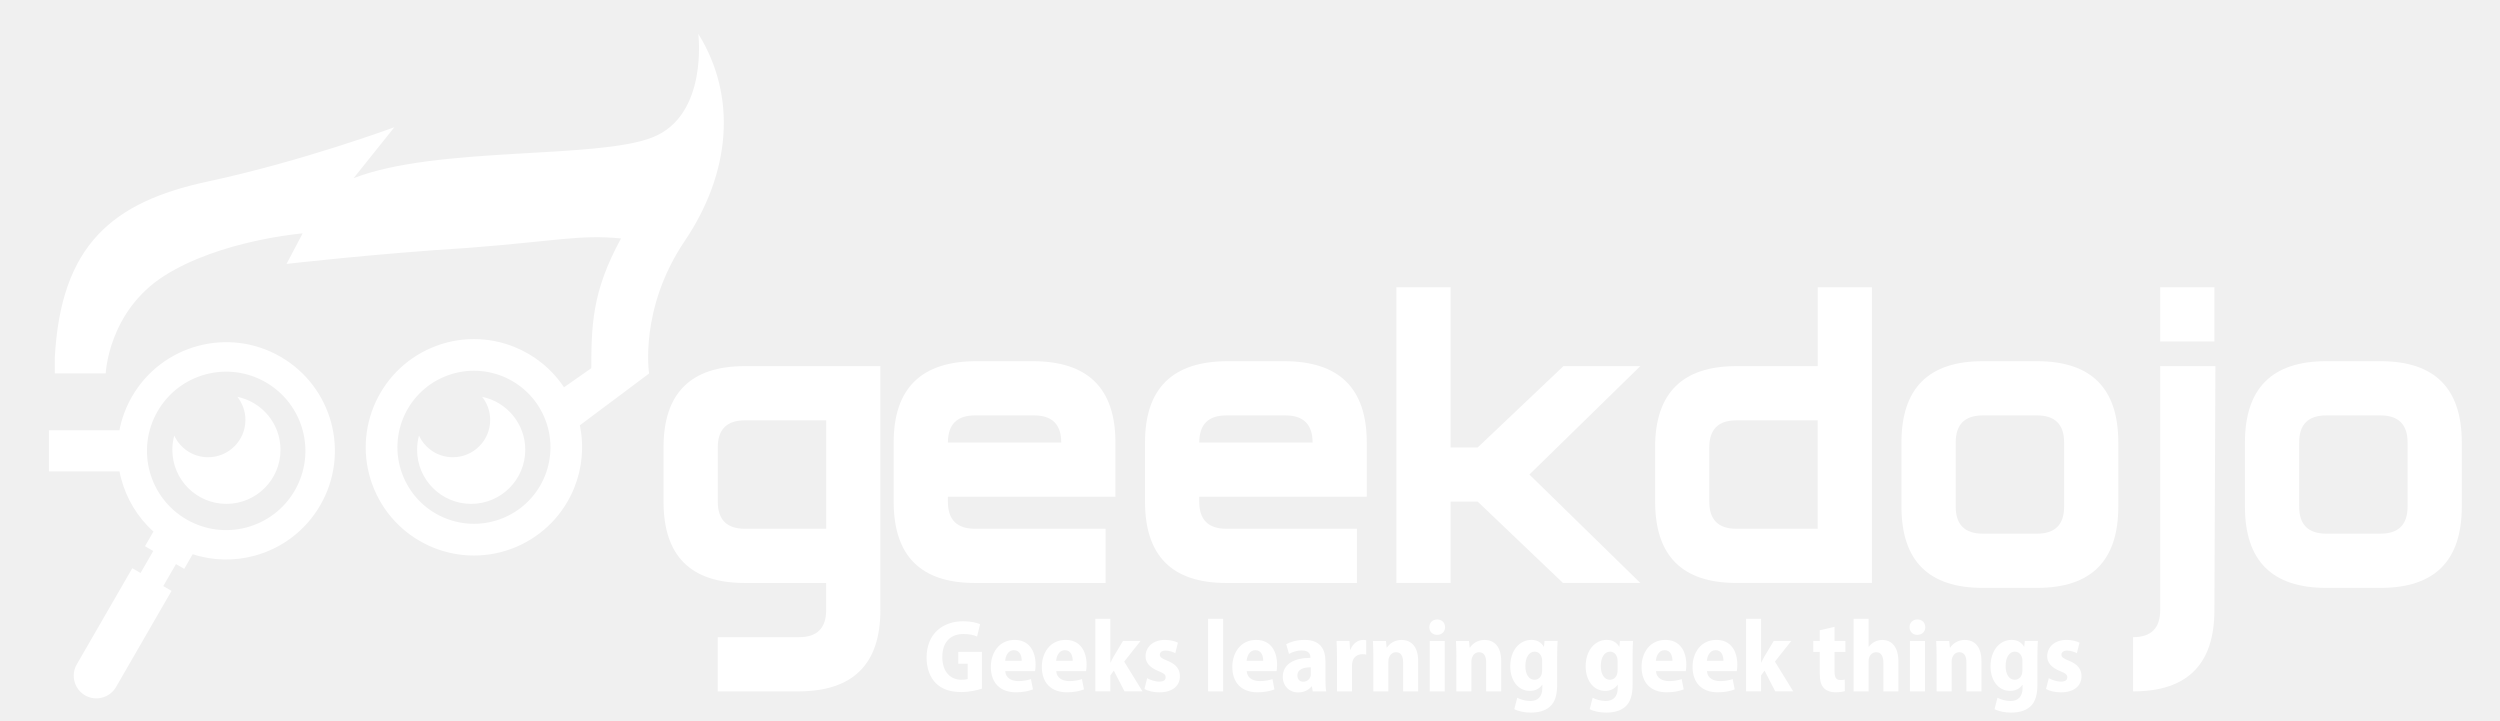
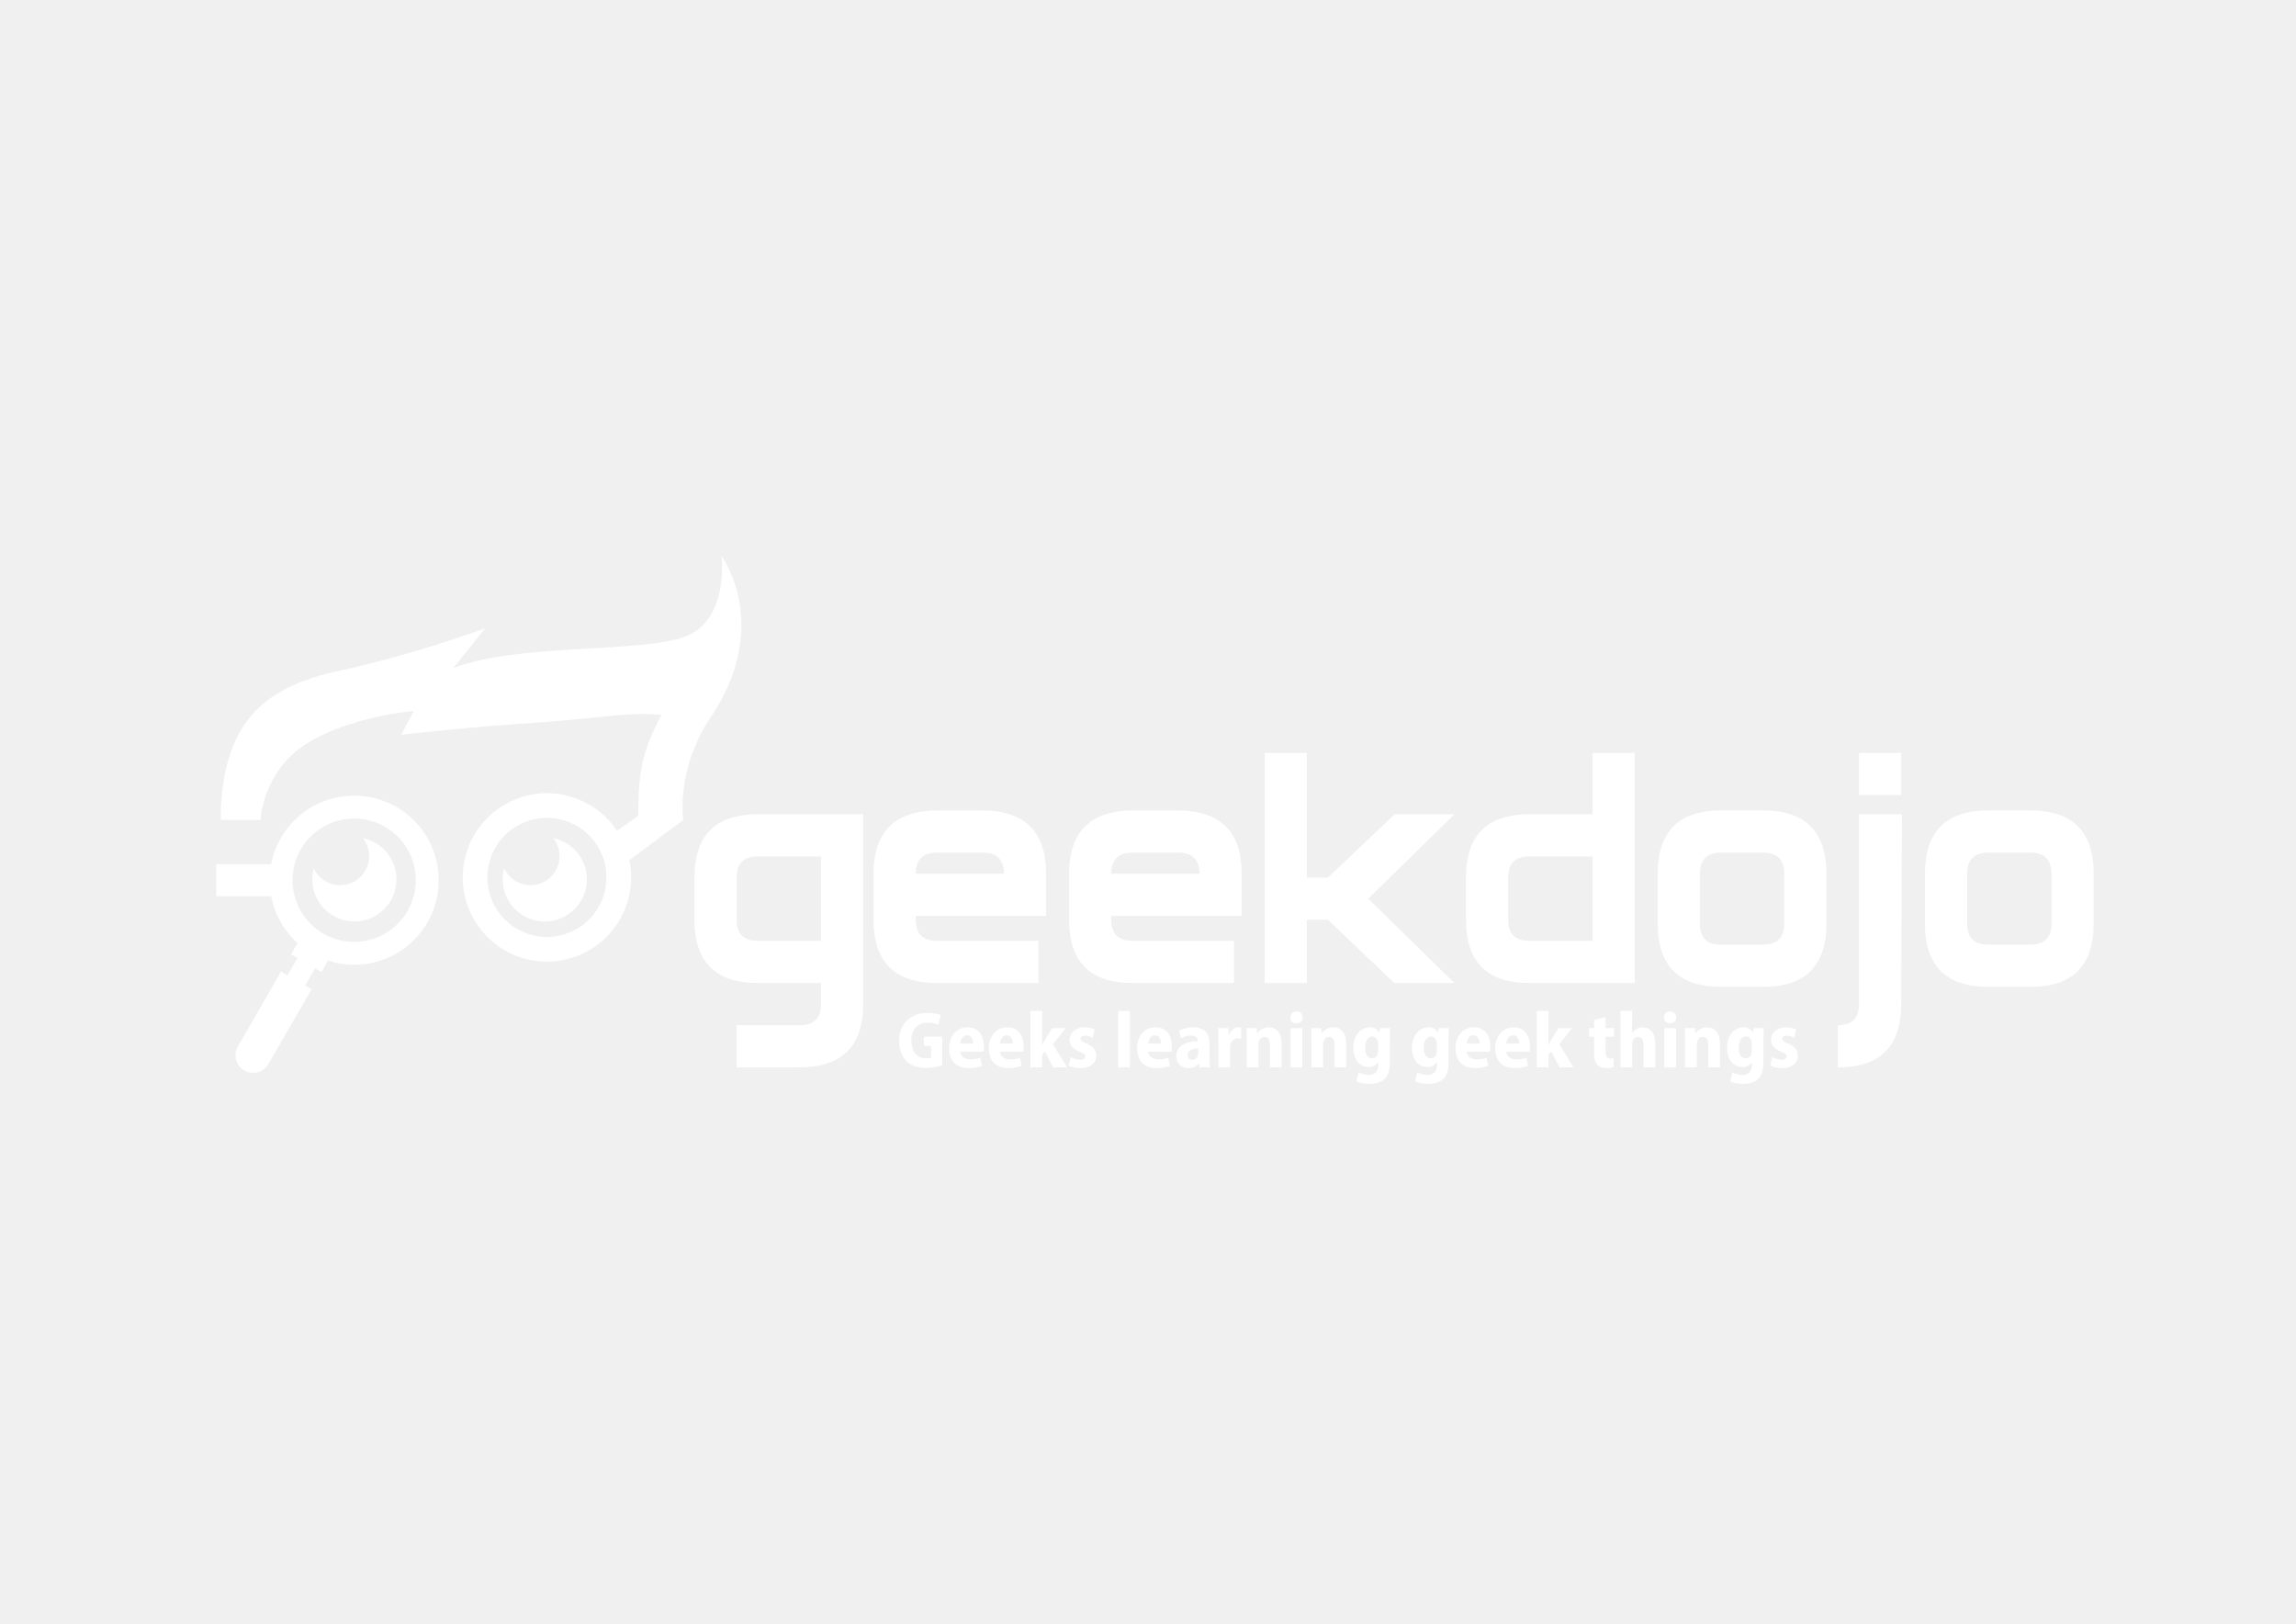
- <svg xmlns="http://www.w3.org/2000/svg" version="1.1" x="0px" y="0px" viewBox="0 0 713.27 205.44" style="enable-background:new 0 0 713.27 205.44;" xml:space="preserve">
-   <style type="text/css">
- 	.st0{fill:#FFFFFF;}
- 	.st1{fill-rule:evenodd;clip-rule:evenodd;fill:#FFFFFF;}
- </style>
-   <g>
-     <g>
-       <path class="st0" d="M251.18,174.06c0,15.47-7.83,23.2-23.48,23.2h-22.92v-15.47h23.2c5.15,0,7.73-2.58,7.73-7.73v-7.73h-23.2    c-15.47,0-23.2-7.73-23.2-23.2v-15.47c0-15.47,7.73-23.2,23.2-23.2h38.66V174.06z M235.72,119.93h-23.2    c-5.16,0-7.73,2.58-7.73,7.73v15.47c0,5.16,2.58,7.73,7.73,7.73h23.2V119.93z" />
-       <path class="st0" d="M270.44,141.72v1.41c0,5.16,2.58,7.73,7.73,7.73h37.26v15.47h-37.26c-15.47,0-23.2-7.73-23.2-23.2v-1.41    v-15.47c0-15.47,7.87-23.2,23.62-23.2h16.03c15.75,0,23.62,7.73,23.62,23.2v15.47H270.44z M302.78,126.25    c0-5.15-2.58-7.73-7.73-7.73h-16.87c-5.16,0-7.73,2.58-7.73,7.73H302.78z" />
-       <path class="st0" d="M342.15,141.72v1.41c0,5.16,2.58,7.73,7.73,7.73h37.26v15.47h-37.26c-15.47,0-23.2-7.73-23.2-23.2v-1.41    v-15.47c0-15.47,7.87-23.2,23.62-23.2h16.03c15.75,0,23.62,7.73,23.62,23.2v15.47H342.15z M374.49,126.25    c0-5.15-2.58-7.73-7.73-7.73h-16.87c-5.16,0-7.73,2.58-7.73,7.73H374.49z" />
-       <path class="st0" d="M467.99,166.32h-22.07l-24.32-23.2h-7.73v23.2h-15.47V81.96h15.47v45.7h7.73l24.46-23.2h21.93l-31.64,30.93    L467.99,166.32z" />
-       <path class="st0" d="M472.21,127.66c0-15.47,7.73-23.2,23.2-23.2h23.2v-22.5h15.47v84.36h-38.66c-15.47,0-23.2-7.73-23.2-23.2    V127.66z M518.6,119.93h-23.2c-5.16,0-7.73,2.58-7.73,7.73v15.47c0,5.16,2.58,7.73,7.73,7.73h23.2V119.93z" />
-       <path class="st0" d="M604.37,144.53c0,15.47-7.73,23.2-23.2,23.2h-15.47c-15.47,0-23.2-7.73-23.2-23.2v-18.28    c0-15.47,7.73-23.2,23.2-23.2h15.47c15.47,0,23.2,7.73,23.2,23.2V144.53z M588.91,144.53v-18.28c0-5.15-2.58-7.73-7.73-7.73    h-15.47c-5.16,0-7.73,2.58-7.73,7.73v18.28c0,5.15,2.58,7.73,7.73,7.73h15.47C586.33,152.26,588.91,149.69,588.91,144.53z" />
-       <path class="st0" d="M631.79,174.06c0,15.47-7.73,23.2-23.2,23.2v-15.47c5.15,0,7.73-2.58,7.73-7.73v-69.6h15.75L631.79,174.06z     M631.79,97.43h-15.47V81.96h15.47V97.43z" />
-       <path class="st0" d="M702.37,144.53c0,15.47-7.73,23.2-23.2,23.2H663.7c-15.47,0-23.2-7.73-23.2-23.2v-18.28    c0-15.47,7.73-23.2,23.2-23.2h15.47c15.47,0,23.2,7.73,23.2,23.2V144.53z M686.9,144.53v-18.28c0-5.15-2.58-7.73-7.73-7.73H663.7    c-5.16,0-7.73,2.58-7.73,7.73v18.28c0,5.15,2.58,7.73,7.73,7.73h15.47C684.32,152.26,686.9,149.69,686.9,144.53z" />
-     </g>
-     <g>
-       <path class="st0" d="M280.17,196.46c-1.22,0.44-3.6,0.99-5.86,0.99c-3.21,0-5.56-0.83-7.22-2.45c-1.78-1.71-2.75-4.39-2.73-7.45    c0.04-6.78,4.64-10.3,10.44-10.3c2.24,0,3.95,0.43,4.83,0.85l-0.86,3.51c-0.94-0.42-2.09-0.72-3.91-0.72    c-3.4,0-6.01,2.01-6.01,6.57c0,4.29,2.36,6.48,5.47,6.48c0.81,0,1.47-0.09,1.76-0.23v-4.34h-2.68v-3.39h6.76V196.46z" />
-       <path class="st0" d="M286.8,191.48c0.11,1.97,1.78,2.84,3.75,2.84c1.39,0,2.54-0.21,3.59-0.57l0.57,2.94    c-1.33,0.54-3.05,0.83-4.83,0.83c-4.59,0-7.19-2.76-7.19-7.25c0-4.01,2.35-7.7,6.8-7.7c4.19,0,5.97,3.27,5.97,7.07    c0,0.85-0.07,1.49-0.15,1.84H286.8z M291.5,188.53c0.01-1.31-0.47-3.03-2.24-3.03c-1.7,0-2.39,1.76-2.48,3.03H291.5z" />
-       <path class="st0" d="M301.35,191.48c0.11,1.97,1.78,2.84,3.75,2.84c1.39,0,2.54-0.21,3.59-0.57l0.57,2.94    c-1.34,0.54-3.05,0.83-4.83,0.83c-4.59,0-7.19-2.76-7.19-7.25c0-4.01,2.35-7.7,6.8-7.7c4.19,0,5.97,3.27,5.97,7.07    c0,0.85-0.07,1.49-0.15,1.84H301.35z M306.05,188.53c0.01-1.31-0.47-3.03-2.24-3.03c-1.7,0-2.39,1.76-2.48,3.03H306.05z" />
-       <path class="st0" d="M316.8,189.01h0.06c0.31-0.67,0.63-1.26,0.94-1.81l2.6-4.33h5l-4.66,5.89l5.22,8.49h-5.13l-3.05-5.91    l-0.99,1.37v4.54h-4.28v-20.71h4.28V189.01z" />
-       <path class="st0" d="M327.29,193.49c0.74,0.45,2.26,0.98,3.46,0.98c1.24,0,1.82-0.45,1.82-1.22c0-0.75-0.45-1.14-1.98-1.75    c-2.8-1.09-3.76-2.67-3.75-4.25c0-2.67,2.15-4.68,5.52-4.68c1.54,0,2.86,0.36,3.71,0.79l-0.75,3c-0.62-0.33-1.7-0.74-2.78-0.74    c-1.06,0-1.63,0.48-1.63,1.18c0,0.67,0.5,1.04,2.14,1.71c2.55,1.01,3.58,2.44,3.59,4.4c0,2.76-2.1,4.62-5.88,4.62    c-1.67,0-3.28-0.39-4.24-0.95L327.29,193.49z" />
-       <path class="st0" d="M344.68,176.55h4.29v20.71h-4.29V176.55z" />
-       <path class="st0" d="M355.7,191.48c0.11,1.97,1.78,2.84,3.75,2.84c1.39,0,2.54-0.21,3.59-0.57l0.57,2.94    c-1.34,0.54-3.05,0.83-4.83,0.83c-4.59,0-7.19-2.76-7.19-7.25c0-4.01,2.35-7.7,6.8-7.7c4.19,0,5.97,3.27,5.97,7.07    c0,0.85-0.07,1.49-0.15,1.84H355.7z M360.4,188.53c0.01-1.31-0.47-3.03-2.24-3.03c-1.7,0-2.39,1.76-2.48,3.03H360.4z" />
-       <path class="st0" d="M374.54,197.26l-0.25-1.43h-0.09c-0.89,1.13-2.26,1.72-3.83,1.72c-2.7,0-4.39-2.02-4.39-4.39    c0-3.76,3.34-5.46,7.88-5.47v-0.22c0-0.88-0.48-1.89-2.45-1.89c-1.37,0-2.73,0.44-3.65,1l-0.79-2.78    c0.94-0.54,2.81-1.23,5.25-1.23c4.66,0,5.94,2.9,5.94,6.14v5.12c0,1.3,0.06,2.57,0.22,3.43H374.54z M373.99,190.39    c-2.03,0-3.83,0.53-3.83,2.32c0,1.24,0.77,1.79,1.66,1.79c0.95,0,1.81-0.62,2.09-1.53c0.07-0.22,0.08-0.48,0.08-0.73V190.39z" />
-       <path class="st0" d="M381.45,187.49c0-1.91-0.05-3.35-0.12-4.62h3.69l0.17,2.5h0.11c0.71-1.93,2.28-2.79,3.57-2.79    c0.41,0,0.61,0.01,0.92,0.08v4.09c-0.32-0.07-0.64-0.1-1.1-0.1c-1.39,0-2.51,0.78-2.84,2.2c-0.07,0.29-0.11,0.69-0.11,1.13v7.28    h-4.29V187.49z" />
-       <path class="st0" d="M391.83,187.39c0-1.73-0.06-3.2-0.12-4.51h3.71l0.2,1.89h0.08c0.63-0.99,2.03-2.19,4.16-2.19    c2.87,0,4.75,2.03,4.75,5.95v8.73h-4.29v-8.28c0-1.66-0.55-2.9-2.02-2.9c-1.05,0-1.72,0.74-2.02,1.57    c-0.11,0.28-0.17,0.72-0.17,1.17v8.44h-4.29V187.39z" />
-       <path class="st0" d="M412.29,178.94c0.01,1.24-0.9,2.19-2.29,2.19c-1.31,0-2.21-0.95-2.2-2.19c-0.01-1.28,0.92-2.2,2.25-2.2    C411.39,176.74,412.28,177.65,412.29,178.94z M407.91,197.26v-14.38h4.29v14.38H407.91z" />
-       <path class="st0" d="M415.52,187.39c0-1.73-0.06-3.2-0.12-4.51h3.71l0.2,1.89h0.08c0.63-0.99,2.03-2.19,4.16-2.19    c2.87,0,4.75,2.03,4.75,5.95v8.73h-4.29v-8.28c0-1.66-0.55-2.9-2.02-2.9c-1.05,0-1.72,0.74-2.02,1.57    c-0.11,0.28-0.17,0.72-0.17,1.17v8.44h-4.29V187.39z" />
-       <path class="st0" d="M444.4,182.87c-0.07,1.05-0.13,2.35-0.13,4.37v8.06c0,2.87-0.56,4.95-2.05,6.3    c-1.42,1.26-3.37,1.71-5.48,1.71c-1.73,0-3.49-0.34-4.7-0.98l0.84-3.26c0.85,0.46,2.22,0.93,3.74,0.93c2.06,0,3.42-1.18,3.42-3.7    v-0.91h-0.06c-0.74,1.1-2.01,1.73-3.49,1.73c-3.45,0-5.6-3.08-5.6-6.99c0-4.68,2.74-7.57,6.01-7.57c1.72,0,2.87,0.78,3.55,1.94    h0.06l0.16-1.64H444.4z M439.99,188.55c0-0.31-0.04-0.64-0.11-0.89c-0.27-1.01-0.99-1.74-2.05-1.74c-1.55,0-2.63,1.6-2.63,4.13    c0,2.3,0.97,3.89,2.6,3.89c0.96,0,1.75-0.61,2.04-1.58c0.11-0.34,0.15-0.79,0.15-1.17V188.55z" />
-       <path class="st0" d="M465.92,182.87c-0.07,1.05-0.13,2.35-0.13,4.37v8.06c0,2.87-0.56,4.95-2.05,6.3    c-1.42,1.26-3.37,1.71-5.48,1.71c-1.73,0-3.49-0.34-4.7-0.98l0.83-3.26c0.85,0.46,2.23,0.93,3.74,0.93c2.06,0,3.42-1.18,3.42-3.7    v-0.91h-0.06c-0.74,1.1-2.01,1.73-3.49,1.73c-3.45,0-5.6-3.08-5.6-6.99c0-4.68,2.74-7.57,6.01-7.57c1.72,0,2.87,0.78,3.55,1.94    h0.06l0.16-1.64H465.92z M461.51,188.55c0-0.31-0.04-0.64-0.11-0.89c-0.27-1.01-0.99-1.74-2.05-1.74c-1.55,0-2.63,1.6-2.63,4.13    c0,2.3,0.97,3.89,2.6,3.89c0.96,0,1.75-0.61,2.04-1.58c0.11-0.34,0.15-0.79,0.15-1.17V188.55z" />
-       <path class="st0" d="M472.46,191.48c0.11,1.97,1.78,2.84,3.75,2.84c1.39,0,2.54-0.21,3.59-0.57l0.57,2.94    c-1.33,0.54-3.05,0.83-4.83,0.83c-4.59,0-7.19-2.76-7.19-7.25c0-4.01,2.35-7.7,6.8-7.7c4.19,0,5.97,3.27,5.97,7.07    c0,0.85-0.07,1.49-0.15,1.84H472.46z M477.16,188.53c0.01-1.31-0.47-3.03-2.24-3.03c-1.7,0-2.39,1.76-2.48,3.03H477.16z" />
-       <path class="st0" d="M487.01,191.48c0.11,1.97,1.78,2.84,3.75,2.84c1.39,0,2.54-0.21,3.59-0.57l0.57,2.94    c-1.34,0.54-3.05,0.83-4.83,0.83c-4.59,0-7.19-2.76-7.19-7.25c0-4.01,2.35-7.7,6.8-7.7c4.19,0,5.97,3.27,5.97,7.07    c0,0.85-0.07,1.49-0.15,1.84H487.01z M491.71,188.53c0.01-1.31-0.47-3.03-2.24-3.03c-1.7,0-2.39,1.76-2.48,3.03H491.71z" />
-       <path class="st0" d="M502.46,189.01h0.06c0.31-0.67,0.63-1.26,0.94-1.81l2.6-4.33h5l-4.66,5.89l5.22,8.49h-5.13l-3.05-5.91    l-0.99,1.37v4.54h-4.28v-20.71h4.28V189.01z" />
-       <path class="st0" d="M523.41,178.84v4.03h3.1V186h-3.1v5.62c0,1.71,0.51,2.4,1.67,2.4c0.52,0,0.92-0.05,1.24-0.12l0.03,3.28    c-0.56,0.19-1.56,0.34-2.73,0.34c-1.35,0-2.48-0.43-3.2-1.15c-0.82-0.82-1.23-2.11-1.23-4.22V186h-1.85v-3.13h1.85v-3.05    L523.41,178.84z" />
-       <path class="st0" d="M528.84,176.55h4.29v7.99h0.06c0.43-0.59,0.96-1.05,1.6-1.4c0.63-0.35,1.42-0.56,2.21-0.56    c2.79,0,4.63,2.06,4.63,6.19v8.49h-4.29v-8.15c0-1.74-0.54-3.02-2.04-3.02c-1.03,0-1.71,0.65-2.02,1.51    c-0.1,0.26-0.15,0.68-0.15,1.01v8.65h-4.29V176.55z" />
-       <path class="st0" d="M549.3,178.94c0.01,1.24-0.9,2.19-2.29,2.19c-1.31,0-2.21-0.95-2.2-2.19c-0.01-1.28,0.92-2.2,2.25-2.2    C548.4,176.74,549.29,177.65,549.3,178.94z M544.92,197.26v-14.38h4.29v14.38H544.92z" />
-       <path class="st0" d="M552.53,187.39c0-1.73-0.06-3.2-0.12-4.51h3.71l0.21,1.89h0.08c0.63-0.99,2.03-2.19,4.16-2.19    c2.87,0,4.75,2.03,4.75,5.95v8.73h-4.29v-8.28c0-1.66-0.55-2.9-2.02-2.9c-1.05,0-1.72,0.74-2.02,1.57    c-0.11,0.28-0.17,0.72-0.17,1.17v8.44h-4.29V187.39z" />
-       <path class="st0" d="M581.42,182.87c-0.07,1.05-0.13,2.35-0.13,4.37v8.06c0,2.87-0.56,4.95-2.05,6.3    c-1.42,1.26-3.37,1.71-5.48,1.71c-1.73,0-3.49-0.34-4.7-0.98l0.83-3.26c0.85,0.46,2.22,0.93,3.74,0.93c2.06,0,3.42-1.18,3.42-3.7    v-0.91H577c-0.74,1.1-2.01,1.73-3.49,1.73c-3.45,0-5.6-3.08-5.6-6.99c0-4.68,2.74-7.57,6.01-7.57c1.72,0,2.87,0.78,3.55,1.94h0.06    l0.16-1.64H581.42z M577.01,188.55c0-0.31-0.04-0.64-0.11-0.89c-0.27-1.01-0.99-1.74-2.05-1.74c-1.55,0-2.63,1.6-2.63,4.13    c0,2.3,0.97,3.89,2.6,3.89c0.96,0,1.75-0.61,2.04-1.58c0.11-0.34,0.15-0.79,0.15-1.17V188.55z" />
-       <path class="st0" d="M584.53,193.49c0.74,0.45,2.26,0.98,3.46,0.98c1.24,0,1.82-0.45,1.82-1.22c0-0.75-0.45-1.14-1.98-1.75    c-2.8-1.09-3.76-2.67-3.75-4.25c0-2.67,2.15-4.68,5.51-4.68c1.54,0,2.86,0.36,3.71,0.79l-0.75,3c-0.62-0.33-1.7-0.74-2.78-0.74    c-1.06,0-1.63,0.48-1.63,1.18c0,0.67,0.5,1.04,2.14,1.71c2.55,1.01,3.58,2.44,3.59,4.4c0,2.76-2.1,4.62-5.88,4.62    c-1.67,0-3.28-0.39-4.24-0.95L584.53,193.49z" />
-     </g>
-     <g>
-       <g>
-         <path class="st0" d="M80.03,101.78c-7.41-4.28-15.86-5.15-23.53-3.09c-7.66,2.05-14.55,7.03-18.83,14.44     c-1.78,3.07-2.96,6.33-3.6,9.63H13.96v11.74h20.13c0.14,0.72,0.3,1.44,0.5,2.15c1.52,5.68,4.65,10.93,9.19,15.01l-2.41,4.18     l2.35,1.36l-3.62,6.28l-2.36-1.36l-15.84,27.44c-1.78,3.08-0.71,7.05,2.37,8.83l0,0c3.08,1.78,7.05,0.71,8.83-2.37l15.84-27.44     l-2.36-1.36l3.63-6.28l2.35,1.36l2.41-4.18c5.8,1.89,11.91,1.97,17.59,0.45c7.66-2.05,14.55-7.03,18.83-14.45     c4.28-7.41,5.15-15.86,3.1-23.53C92.42,112.94,87.45,106.06,80.03,101.78L80.03,101.78z M176.82,99.38l-15.91,11.12     c-3.51-5.28-8.48-9.22-14.12-11.5c-7.32-2.96-15.78-3.13-23.62,0.2c-7.85,3.33-13.6,9.52-16.57,16.84     c-2.96,7.32-3.13,15.78,0.19,23.63c3.33,7.85,9.52,13.6,16.84,16.57c7.32,2.96,15.78,3.13,23.62-0.19     c7.85-3.33,13.61-9.52,16.57-16.84c2.25-5.55,2.89-11.76,1.61-17.86l19.75-14.78l-5.59-3.97L176.82,99.38z M49.71,124.27     c-0.35,1.3-0.54,2.66-0.54,4.06c0,8.52,6.91,15.43,15.43,15.43c8.52,0,15.43-6.91,15.43-15.43c0-7.45-5.28-13.67-12.3-15.11     c1.43,1.81,2.29,4.1,2.29,6.59c0,5.88-4.77,10.64-10.65,10.64C55.09,130.46,51.4,127.92,49.71,124.27L49.71,124.27z      M119.54,124.27c-0.35,1.3-0.54,2.66-0.54,4.06c0,8.52,6.91,15.43,15.43,15.43c8.52,0,15.43-6.91,15.43-15.43     c0-7.45-5.28-13.67-12.3-15.11c1.43,1.81,2.29,4.1,2.29,6.59c0,5.88-4.77,10.64-10.64,10.64     C124.92,130.46,121.23,127.92,119.54,124.27L119.54,124.27z M114.98,119.42c2.1-5.18,6.17-9.56,11.72-11.91     c5.55-2.35,11.53-2.23,16.71-0.14c5.18,2.1,9.56,6.17,11.91,11.72c2.35,5.55,2.23,11.53,0.14,16.71     c-2.09,5.18-6.17,9.56-11.72,11.91c-5.55,2.35-11.53,2.23-16.7,0.14c-5.18-2.09-9.56-6.17-11.91-11.72     C112.77,130.58,112.89,124.6,114.98,119.42L114.98,119.42z M58.68,106.81c5.58-1.5,11.74-0.86,17.15,2.26     c5.4,3.12,9.03,8.14,10.53,13.72c1.5,5.59,0.86,11.74-2.26,17.15c-3.12,5.41-8.14,9.03-13.72,10.53     c-5.59,1.5-11.74,0.86-17.15-2.26c-5.4-3.12-9.03-8.13-10.53-13.72c-1.49-5.59-0.86-11.74,2.26-17.15     C48.08,111.93,53.1,108.3,58.68,106.81L58.68,106.81z" />
-         <path class="st1" d="M185.19,106.54c0,0-2.91-18.41,10.17-37.79c13.08-19.38,15.02-41.17,3.87-59.1c0,0,2.91,23.25-13.08,29.55     c-15.99,6.3-61.52,2.42-85.26,11.63l11.63-14.53c0,0-26.16,9.69-53.29,15.5c-27.13,5.81-41.91,18.06-43.6,50.38v4.36h14.53     c0,0,0.73-17.68,16.71-27.85c15.99-10.17,39.48-12.11,39.48-12.11l-4.6,8.72c0,0,24.95-2.9,52.08-4.6     c24.88-1.92,31.63-3.83,43.35-2.67c-8.36,15.35-8.48,24.72-8.48,38.51H185.19L185.19,106.54z" />
+ <svg xmlns="http://www.w3.org/2000/svg" version="1.1" id="svg2" xml:space="preserve" width="1122.52" height="793.701" viewBox="0 0 1122.52 793.701">
+   <defs id="defs6">
+     <clipPath clipPathUnits="userSpaceOnUse" id="clipPath18">
+       <path d="M 0,595.276 H 841.89 V 0 H 0 Z" id="path16" />
+     </clipPath>
+   </defs>
+   <g id="g10" transform="matrix(1.333333,0,0,-1.333333,0,793.7013)">
+     <g id="g12">
+       <g id="g14" clip-path="url(#clipPath18)">
+         <g id="g20" transform="translate(301.0479,281.2834)">
+           <path d="m 0,0 h -23.199 c -5.156,0 -7.733,-2.579 -7.733,-7.733 V -23.2 c 0,-5.155 2.577,-7.732 7.733,-7.732 H 0 Z m 15.466,-54.132 c 0,-15.466 -7.827,-23.199 -23.48,-23.199 h -22.918 v 15.466 h 23.199 c 5.153,0 7.733,2.579 7.733,7.733 v 7.734 h -23.199 c -15.467,0 -23.2,7.733 -23.2,23.198 v 15.467 c 0,15.466 7.733,23.199 23.2,23.199 h 38.665 z" style="fill:#ffffff;fill-opacity:1;fill-rule:nonzero;stroke:none" id="path22" />
+         </g>
+         <g id="g24" transform="translate(368.1157,274.9563)">
+           <path d="m 0,0 c 0,5.154 -2.578,7.733 -7.732,7.733 h -16.873 c -5.156,0 -7.733,-2.579 -7.733,-7.733 z m -32.338,-15.467 v -1.406 c 0,-5.155 2.577,-7.731 7.733,-7.731 h 37.26 v -15.467 h -37.26 c -15.465,0 -23.199,7.733 -23.199,23.198 V -15.467 0 c 0,15.467 7.873,23.2 23.621,23.2 H -8.154 C 7.594,23.2 15.467,15.467 15.467,0 v -15.467 z" style="fill:#ffffff;fill-opacity:1;fill-rule:nonzero;stroke:none" id="path26" />
+         </g>
+         <g id="g28" transform="translate(439.8223,274.9563)">
+           <path d="m 0,0 c 0,5.154 -2.579,7.733 -7.732,7.733 h -16.873 c -5.157,0 -7.733,-2.579 -7.733,-7.733 z m -32.338,-15.467 v -1.406 c 0,-5.155 2.576,-7.731 7.733,-7.731 h 37.259 v -15.467 h -37.259 c -15.466,0 -23.199,7.733 -23.199,23.198 V -15.467 0 c 0,15.467 7.873,23.2 23.62,23.2 h 16.03 C 7.594,23.2 15.467,15.467 15.467,0 v -15.467 z" style="fill:#ffffff;fill-opacity:1;fill-rule:nonzero;stroke:none" id="path30" />
+         </g>
+         <g id="g32" transform="translate(533.3223,234.885)">
+           <path d="m 0,0 h -22.075 l -24.324,23.198 h -7.734 V 0 h -15.465 v 84.361 h 15.465 V 38.665 h 7.734 l 24.464,23.199 21.935,0 -31.636,-30.932 z" style="fill:#ffffff;fill-opacity:1;fill-rule:nonzero;stroke:none" id="path34" />
+         </g>
+         <g id="g36" transform="translate(583.9375,281.2834)">
+           <path d="m 0,0 h -23.199 c -5.156,0 -7.734,-2.579 -7.734,-7.733 V -23.2 c 0,-5.155 2.578,-7.732 7.734,-7.732 H 0 Z m -46.399,-7.733 c 0,15.466 7.733,23.199 23.2,23.199 H 0 v 22.496 h 15.466 v -84.36 h -38.665 c -15.467,0 -23.2,7.733 -23.2,23.198 z" style="fill:#ffffff;fill-opacity:1;fill-rule:nonzero;stroke:none" id="path38" />
+         </g>
+         <g id="g40" transform="translate(654.2373,256.6779)">
+           <path d="m 0,0 v 18.278 c 0,5.155 -2.578,7.734 -7.731,7.734 h -15.467 c -5.157,0 -7.734,-2.579 -7.734,-7.734 V 0 c 0,-5.155 2.577,-7.732 7.734,-7.732 H -7.731 C -2.578,-7.732 0,-5.155 0,0 m 15.467,0 c 0,-15.466 -7.734,-23.199 -23.198,-23.199 h -15.467 c -15.466,0 -23.199,7.733 -23.199,23.199 v 18.278 c 0,15.467 7.733,23.201 23.199,23.201 h 15.467 c 15.464,0 23.198,-7.734 23.198,-23.201 z" style="fill:#ffffff;fill-opacity:1;fill-rule:nonzero;stroke:none" id="path42" />
+         </g>
+         <path d="m 697.121,303.78 h -15.466 v 15.465 h 15.466 z m 0,-76.628 c 0,-15.466 -7.732,-23.2 -23.199,-23.2 v 15.466 c 5.154,0 7.733,2.579 7.733,7.734 v 69.597 h 15.748 z" style="fill:#ffffff;fill-opacity:1;fill-rule:nonzero;stroke:none" id="path44" />
+         <g id="g46" transform="translate(752.2354,256.6779)">
+           <path d="m 0,0 v 18.278 c 0,5.155 -2.578,7.734 -7.732,7.734 h -15.467 c -5.156,0 -7.734,-2.579 -7.734,-7.734 V 0 c 0,-5.155 2.578,-7.732 7.734,-7.732 H -7.732 C -2.578,-7.732 0,-5.155 0,0 m 15.467,0 c 0,-15.466 -7.734,-23.199 -23.199,-23.199 h -15.467 c -15.466,0 -23.198,7.733 -23.198,23.199 v 18.278 c 0,15.467 7.732,23.201 23.198,23.201 h 15.467 c 15.465,0 23.199,-7.734 23.199,-23.201 z" style="fill:#ffffff;fill-opacity:1;fill-rule:nonzero;stroke:none" id="path48" />
+         </g>
+         <g id="g50" transform="translate(345.5005,204.7512)">
+           <path d="m 0,0 c -1.224,-0.437 -3.597,-0.989 -5.857,-0.989 -3.214,0 -5.556,0.825 -7.225,2.447 -1.784,1.706 -2.752,4.386 -2.73,7.448 0.045,6.776 4.636,10.295 10.439,10.295 2.242,0 3.955,-0.429 4.825,-0.846 l -0.855,-3.506 c -0.939,0.418 -2.095,0.724 -3.907,0.724 -3.397,0 -6.009,-2.011 -6.009,-6.573 0,-4.291 2.363,-6.484 5.465,-6.484 0.815,0 1.466,0.093 1.765,0.228 v 4.343 h -2.676 v 3.391 H 0 Z" style="fill:#ffffff;fill-opacity:1;fill-rule:nonzero;stroke:none" id="path52" />
+         </g>
+         <g id="g54" transform="translate(356.8325,212.6819)">
+           <path d="M 0,0 C 0.01,1.307 -0.474,3.027 -2.242,3.027 -3.94,3.027 -4.628,1.268 -4.725,0 Z m -4.702,-2.955 c 0.108,-1.971 1.781,-2.836 3.752,-2.836 1.387,0 2.539,0.211 3.593,0.572 l 0.573,-2.944 c -1.334,-0.544 -3.046,-0.833 -4.83,-0.833 -4.588,0 -7.192,2.761 -7.192,7.246 0,4.01 2.352,7.702 6.802,7.702 4.192,0 5.965,-3.267 5.965,-7.065 0,-0.854 -0.07,-1.487 -0.147,-1.842 z" style="fill:#ffffff;fill-opacity:1;fill-rule:nonzero;stroke:none" id="path56" />
+         </g>
+         <g id="g58" transform="translate(371.3838,212.6819)">
+           <path d="M 0,0 C 0.009,1.307 -0.475,3.027 -2.242,3.027 -3.94,3.027 -4.629,1.268 -4.725,0 Z m -4.701,-2.955 c 0.106,-1.971 1.779,-2.836 3.751,-2.836 1.387,0 2.538,0.211 3.593,0.572 L 3.216,-8.163 C 1.881,-8.707 0.17,-8.996 -1.615,-8.996 c -4.586,0 -7.192,2.761 -7.192,7.246 0,4.01 2.352,7.702 6.803,7.702 4.191,0 5.965,-3.267 5.965,-7.065 0,-0.854 -0.07,-1.487 -0.146,-1.842 z" style="fill:#ffffff;fill-opacity:1;fill-rule:nonzero;stroke:none" id="path60" />
+         </g>
+         <g id="g62" transform="translate(382.1309,212.1945)">
+           <path d="M 0,0 H 0.059 C 0.374,0.674 0.685,1.265 1.001,1.811 L 3.6,6.143 H 8.603 L 3.946,0.249 9.169,-8.24 H 4.036 L 0.991,-2.334 0,-3.705 V -8.24 H -4.281 V 12.465 H 0 Z" style="fill:#ffffff;fill-opacity:1;fill-rule:nonzero;stroke:none" id="path64" />
+         </g>
+         <g id="g66" transform="translate(392.6191,207.719)">
+           <path d="m 0,0 c 0.739,-0.454 2.262,-0.976 3.465,-0.976 1.24,0 1.816,0.452 1.816,1.216 0,0.748 -0.448,1.136 -1.981,1.748 -2.797,1.086 -3.758,2.675 -3.745,4.25 0,2.667 2.152,4.677 5.515,4.677 1.537,0 2.864,-0.364 3.711,-0.788 l -0.747,-3 C 7.415,7.461 6.336,7.871 5.25,7.871 4.192,7.871 3.617,7.394 3.617,6.692 3.617,6.02 4.118,5.653 5.755,4.987 8.301,3.978 9.336,2.546 9.348,0.59 c 0,-2.765 -2.098,-4.623 -5.877,-4.623 -1.672,0 -3.276,0.392 -4.241,0.954 z" style="fill:#ffffff;fill-opacity:1;fill-rule:nonzero;stroke:none" id="path68" />
+         </g>
+         <path d="m 410.011,224.659 h 4.292 v -20.705 h -4.292 z" style="fill:#ffffff;fill-opacity:1;fill-rule:nonzero;stroke:none" id="path70" />
+         <g id="g72" transform="translate(425.7363,212.6819)">
+           <path d="M 0,0 C 0.009,1.307 -0.475,3.027 -2.242,3.027 -3.941,3.027 -4.63,1.268 -4.725,0 Z m -4.702,-2.955 c 0.107,-1.971 1.78,-2.836 3.753,-2.836 1.386,0 2.537,0.211 3.592,0.572 l 0.573,-2.944 c -1.335,-0.544 -3.045,-0.833 -4.831,-0.833 -4.586,0 -7.192,2.761 -7.192,7.246 0,4.01 2.352,7.702 6.802,7.702 4.191,0 5.966,-3.267 5.966,-7.065 0,-0.854 -0.071,-1.487 -0.147,-1.842 z" style="fill:#ffffff;fill-opacity:1;fill-rule:nonzero;stroke:none" id="path74" />
+         </g>
+         <g id="g76" transform="translate(439.3262,210.8156)">
+           <path d="m 0,0 c -2.029,0.002 -3.835,-0.526 -3.835,-2.324 0,-1.238 0.77,-1.789 1.66,-1.789 0.953,0 1.806,0.621 2.092,1.527 C -0.018,-2.368 0,-2.104 0,-1.854 Z M 0.545,-6.861 0.298,-5.437 H 0.211 c -0.892,-1.133 -2.255,-1.721 -3.829,-1.721 -2.702,0 -4.39,2.016 -4.39,4.388 0,3.759 3.342,5.464 7.879,5.467 v 0.226 c 0,0.876 -0.484,1.889 -2.449,1.886 -1.37,0 -2.726,-0.443 -3.653,-1.003 l -0.787,2.781 c 0.94,0.538 2.813,1.231 5.254,1.231 4.662,0 5.939,-2.899 5.939,-6.138 v -5.117 c 0,-1.303 0.063,-2.567 0.221,-3.424 z" style="fill:#ffffff;fill-opacity:1;fill-rule:nonzero;stroke:none" id="path78" />
+         </g>
+         <g id="g80" transform="translate(446.7822,213.7199)">
+           <path d="m 0,0 c 0,1.907 -0.047,3.348 -0.118,4.617 h 3.69 L 3.745,2.122 H 3.854 C 4.561,4.056 6.136,4.914 7.427,4.914 7.832,4.914 8.04,4.9 8.342,4.835 V 0.747 C 8.026,0.812 7.699,0.849 7.244,0.849 5.854,0.849 4.737,0.069 4.401,-1.354 4.332,-1.648 4.292,-2.049 4.292,-2.481 V -9.766 H 0 Z" style="fill:#ffffff;fill-opacity:1;fill-rule:nonzero;stroke:none" id="path82" />
+         </g>
+         <g id="g84" transform="translate(457.1611,213.8225)">
+           <path d="M 0,0 C 0,1.727 -0.059,3.201 -0.118,4.515 H 3.596 L 3.8,2.62 h 0.082 c 0.627,0.993 2.027,2.192 4.158,2.192 2.875,0 4.752,-2.026 4.752,-5.953 V -9.868 H 8.499 v 8.28 C 8.499,0.073 7.951,1.31 6.481,1.31 5.43,1.31 4.759,0.574 4.461,-0.261 4.35,-0.543 4.293,-0.985 4.293,-1.432 V -9.868 H 0 Z" style="fill:#ffffff;fill-opacity:1;fill-rule:nonzero;stroke:none" id="path86" />
+         </g>
+         <path d="m 473.24,218.337 h 4.294 v -14.383 h -4.294 z m 4.382,3.937 c 0.011,-1.243 -0.896,-2.19 -2.288,-2.19 -1.31,0 -2.213,0.947 -2.202,2.19 -0.011,1.281 0.921,2.199 2.246,2.199 1.344,0 2.231,-0.913 2.244,-2.199" style="fill:#ffffff;fill-opacity:1;fill-rule:nonzero;stroke:none" id="path88" />
+         <g id="g90" transform="translate(480.8545,213.8225)">
+           <path d="M 0,0 C 0,1.727 -0.059,3.201 -0.118,4.515 H 3.595 L 3.798,2.62 h 0.084 c 0.628,0.993 2.027,2.192 4.157,2.192 2.874,0 4.753,-2.026 4.753,-5.953 V -9.868 H 8.499 v 8.28 C 8.499,0.073 7.95,1.31 6.481,1.31 5.43,1.31 4.758,0.574 4.461,-0.261 4.349,-0.543 4.292,-0.985 4.292,-1.432 V -9.868 H 0 Z" style="fill:#ffffff;fill-opacity:1;fill-rule:nonzero;stroke:none" id="path92" />
+         </g>
+         <g id="g94" transform="translate(505.3271,212.6584)">
+           <path d="m 0,0 c 0,0.313 -0.04,0.64 -0.11,0.894 -0.27,1.013 -0.989,1.742 -2.054,1.742 -1.552,0 -2.627,-1.604 -2.627,-4.133 0,-2.304 0.968,-3.885 2.602,-3.885 0.96,0 1.751,0.612 2.043,1.577 C -0.036,-3.469 0,-3.014 0,-2.638 Z M 4.409,5.679 C 4.339,4.633 4.28,3.329 4.28,1.312 v -8.065 c 0,-2.865 -0.561,-4.953 -2.052,-6.302 -1.42,-1.259 -3.372,-1.713 -5.482,-1.713 -1.728,0 -3.488,0.342 -4.697,0.977 l 0.836,3.26 c 0.847,-0.463 2.224,-0.934 3.74,-0.934 2.062,0 3.423,1.176 3.423,3.696 v 0.909 h -0.06 c -0.738,-1.098 -2.008,-1.728 -3.492,-1.728 -3.45,0 -5.601,3.076 -5.601,6.989 0,4.683 2.743,7.575 6.014,7.575 1.723,0 2.871,-0.785 3.551,-1.941 h 0.059 l 0.165,1.644 z" style="fill:#ffffff;fill-opacity:1;fill-rule:nonzero;stroke:none" id="path96" />
+         </g>
+         <g id="g98" transform="translate(526.8437,212.6584)">
+           <path d="m 0,0 c 0,0.313 -0.04,0.64 -0.11,0.894 -0.269,1.013 -0.987,1.742 -2.054,1.742 -1.551,0 -2.627,-1.604 -2.627,-4.133 0,-2.304 0.969,-3.885 2.603,-3.885 0.959,0 1.751,0.612 2.042,1.577 C -0.034,-3.469 0,-3.014 0,-2.638 Z M 4.411,5.679 C 4.341,4.633 4.282,3.329 4.282,1.312 v -8.065 c 0,-2.865 -0.562,-4.953 -2.053,-6.302 -1.42,-1.259 -3.372,-1.713 -5.481,-1.713 -1.728,0 -3.488,0.342 -4.697,0.977 l 0.834,3.26 c 0.849,-0.463 2.225,-0.934 3.742,-0.934 2.061,0 3.423,1.176 3.423,3.696 v 0.909 h -0.06 c -0.739,-1.098 -2.01,-1.728 -3.492,-1.728 -3.45,0 -5.602,3.076 -5.602,6.989 0,4.683 2.744,7.575 6.014,7.575 1.723,0 2.872,-0.785 3.551,-1.941 H 0.52 l 0.164,1.644 z" style="fill:#ffffff;fill-opacity:1;fill-rule:nonzero;stroke:none" id="path100" />
+         </g>
+         <g id="g102" transform="translate(542.4961,212.6819)">
+           <path d="M 0,0 C 0.01,1.307 -0.474,3.027 -2.242,3.027 -3.939,3.027 -4.629,1.268 -4.725,0 Z m -4.701,-2.955 c 0.107,-1.971 1.78,-2.836 3.751,-2.836 1.387,0 2.538,0.211 3.594,0.572 l 0.572,-2.944 c -1.334,-0.544 -3.045,-0.833 -4.83,-0.833 -4.587,0 -7.192,2.761 -7.192,7.246 0,4.01 2.352,7.702 6.801,7.702 4.193,0 5.967,-3.267 5.967,-7.065 0,-0.854 -0.072,-1.487 -0.148,-1.842 z" style="fill:#ffffff;fill-opacity:1;fill-rule:nonzero;stroke:none" id="path104" />
+         </g>
+         <g id="g106" transform="translate(557.0459,212.6819)">
+           <path d="M 0,0 C 0.011,1.307 -0.474,3.027 -2.241,3.027 -3.939,3.027 -4.628,1.268 -4.725,0 Z m -4.699,-2.955 c 0.105,-1.971 1.779,-2.836 3.75,-2.836 1.388,0 2.539,0.211 3.594,0.572 l 0.573,-2.944 c -1.335,-0.544 -3.047,-0.833 -4.831,-0.833 -4.586,0 -7.192,2.761 -7.192,7.246 0,4.01 2.352,7.702 6.802,7.702 4.191,0 5.965,-3.267 5.965,-7.065 0,-0.854 -0.07,-1.487 -0.147,-1.842 z" style="fill:#ffffff;fill-opacity:1;fill-rule:nonzero;stroke:none" id="path108" />
+         </g>
+         <g id="g110" transform="translate(567.793,212.1945)">
+           <path d="m 0,0 h 0.06 c 0.314,0.674 0.626,1.265 0.942,1.811 l 2.6,4.332 H 8.603 L 3.947,0.249 9.169,-8.24 H 4.036 L 0.99,-2.334 0,-3.705 V -8.24 H -4.281 V 12.465 H 0 Z" style="fill:#ffffff;fill-opacity:1;fill-rule:nonzero;stroke:none" id="path112" />
+         </g>
+         <g id="g114" transform="translate(588.7432,222.3713)">
+           <path d="M 0,0 V -4.034 H 3.098 V -7.163 H 0 v -5.619 c 0,-1.714 0.509,-2.399 1.67,-2.399 0.518,0 0.917,0.051 1.235,0.12 l 0.035,-3.282 c -0.564,-0.188 -1.556,-0.343 -2.734,-0.343 -1.345,0 -2.483,0.429 -3.195,1.148 -0.818,0.822 -1.231,2.111 -1.231,4.218 v 6.157 h -1.845 v 3.129 h 1.845 v 3.051 z" style="fill:#ffffff;fill-opacity:1;fill-rule:nonzero;stroke:none" id="path116" />
+         </g>
+         <g id="g118" transform="translate(594.1748,224.6594)">
+           <path d="m 0,0 h 4.293 v -7.985 h 0.059 c 0.429,0.589 0.956,1.046 1.598,1.404 0.628,0.349 1.419,0.556 2.214,0.556 2.789,0 4.628,-2.061 4.628,-6.192 v -8.488 H 8.5 v 8.152 c 0,1.742 -0.535,3.022 -2.044,3.022 -1.028,0 -1.706,-0.646 -2.017,-1.513 -0.096,-0.259 -0.146,-0.684 -0.146,-1.008 v -8.653 H 0 Z" style="fill:#ffffff;fill-opacity:1;fill-rule:nonzero;stroke:none" id="path120" />
+         </g>
+         <path d="m 610.254,218.337 h 4.293 v -14.383 h -4.293 z m 4.381,3.937 c 0.011,-1.243 -0.898,-2.19 -2.289,-2.19 -1.31,0 -2.212,0.947 -2.201,2.19 -0.011,1.281 0.919,2.199 2.246,2.199 1.343,0 2.231,-0.913 2.244,-2.199" style="fill:#ffffff;fill-opacity:1;fill-rule:nonzero;stroke:none" id="path122" />
+         <g id="g124" transform="translate(617.8672,213.8225)">
+           <path d="M 0,0 C 0,1.727 -0.058,3.201 -0.117,4.515 H 3.595 L 3.8,2.62 h 0.083 c 0.627,0.993 2.026,2.192 4.157,2.192 2.874,0 4.752,-2.026 4.752,-5.953 V -9.868 H 8.5 v 8.28 C 8.5,0.073 7.952,1.31 6.481,1.31 5.43,1.31 4.76,0.574 4.462,-0.261 4.35,-0.543 4.293,-0.985 4.293,-1.432 V -9.868 H 0 Z" style="fill:#ffffff;fill-opacity:1;fill-rule:nonzero;stroke:none" id="path126" />
+         </g>
+         <g id="g128" transform="translate(642.3398,212.6584)">
+           <path d="m 0,0 c 0,0.313 -0.04,0.64 -0.11,0.894 -0.27,1.013 -0.989,1.742 -2.054,1.742 -1.552,0 -2.627,-1.604 -2.627,-4.133 0,-2.304 0.969,-3.885 2.603,-3.885 0.959,0 1.751,0.612 2.042,1.577 C -0.035,-3.469 0,-3.014 0,-2.638 Z M 4.409,5.679 C 4.34,4.633 4.28,3.329 4.28,1.312 v -8.065 c 0,-2.865 -0.56,-4.953 -2.051,-6.302 -1.42,-1.259 -3.372,-1.713 -5.482,-1.713 -1.728,0 -3.487,0.342 -4.697,0.977 l 0.835,3.26 c 0.849,-0.463 2.224,-0.934 3.74,-0.934 2.062,0 3.423,1.176 3.423,3.696 V -6.86 H -0.01 c -0.74,-1.098 -2.01,-1.728 -3.493,-1.728 -3.449,0 -5.601,3.076 -5.601,6.989 0,4.683 2.743,7.575 6.013,7.575 1.723,0 2.872,-0.785 3.551,-1.941 h 0.06 l 0.164,1.644 z" style="fill:#ffffff;fill-opacity:1;fill-rule:nonzero;stroke:none" id="path130" />
+         </g>
+         <g id="g132" transform="translate(649.8604,207.719)">
+           <path d="m 0,0 c 0.739,-0.454 2.262,-0.976 3.465,-0.976 1.24,0 1.816,0.452 1.816,1.216 0,0.748 -0.449,1.136 -1.98,1.748 -2.797,1.086 -3.759,2.675 -3.746,4.25 0,2.667 2.151,4.677 5.514,4.677 1.537,0 2.865,-0.364 3.712,-0.788 l -0.747,-3 C 7.414,7.461 6.335,7.871 5.249,7.871 4.19,7.871 3.617,7.394 3.617,6.692 3.617,6.02 4.116,5.653 5.755,4.987 8.301,3.978 9.336,2.546 9.347,0.59 c 0,-2.765 -2.097,-4.623 -5.876,-4.623 -1.672,0 -3.277,0.392 -4.242,0.954 z" style="fill:#ffffff;fill-opacity:1;fill-rule:nonzero;stroke:none" id="path134" />
+         </g>
+         <g id="g136" transform="translate(124.0146,294.4026)">
+           <path d="m 0,0 c 5.584,1.496 11.744,0.862 17.147,-2.259 5.404,-3.119 9.034,-8.137 10.529,-13.72 1.496,-5.584 0.862,-11.743 -2.258,-17.147 -3.121,-5.405 -8.136,-9.033 -13.719,-10.529 -5.585,-1.496 -11.744,-0.863 -17.149,2.259 -5.404,3.119 -9.032,8.134 -10.53,13.718 -1.494,5.586 -0.861,11.744 2.26,17.149 C -10.6,-5.125 -5.584,-1.497 0,0 m 56.298,-12.616 c 2.096,5.176 6.167,9.557 11.716,11.909 5.549,2.353 11.529,2.231 16.705,0.137 5.177,-2.096 9.558,-6.167 11.91,-11.715 2.352,-5.55 2.231,-11.53 0.137,-16.706 -2.095,-5.176 -6.167,-9.556 -11.717,-11.908 -5.548,-2.352 -11.528,-2.232 -16.704,-0.139 -5.176,2.096 -9.556,6.168 -11.908,11.717 -2.352,5.548 -2.232,11.528 -0.139,16.705 m 4.558,-4.849 c -0.353,-1.295 -0.543,-2.656 -0.543,-4.061 0,-8.525 6.912,-15.435 15.435,-15.435 8.524,0 15.434,6.91 15.434,15.435 0,7.45 -5.281,13.669 -12.302,15.114 1.432,-1.814 2.288,-4.104 2.288,-6.594 0,-5.878 -4.766,-10.644 -10.645,-10.644 -4.286,0 -7.98,2.532 -9.667,6.185 m -69.824,0 c -0.353,-1.295 -0.542,-2.656 -0.542,-4.061 0,-8.525 6.91,-15.435 15.434,-15.435 8.524,0 15.433,6.91 15.433,15.435 0,7.45 -5.279,13.669 -12.301,15.114 1.432,-1.814 2.288,-4.104 2.288,-6.594 0,-5.878 -4.767,-10.644 -10.645,-10.644 -4.287,0 -7.981,2.532 -9.667,6.185 M 118.137,7.426 102.228,-3.689 C 98.722,1.586 93.75,5.527 88.11,7.812 80.789,10.773 72.333,10.942 64.486,7.616 56.64,4.291 50.882,-1.903 47.918,-9.224 c -2.961,-7.324 -3.131,-15.778 0.195,-23.626 3.325,-7.845 9.52,-13.603 16.842,-16.567 7.322,-2.962 15.776,-3.133 23.623,0.193 7.847,3.326 13.605,9.521 16.568,16.843 2.248,5.554 2.887,11.761 1.613,17.86 l 19.753,14.784 -5.586,3.973 z M 21.352,5.023 C 13.938,9.304 5.489,10.172 -2.175,8.118 -9.84,6.065 -16.722,1.087 -21.002,-6.326 c -1.776,-3.074 -2.963,-6.328 -3.6,-9.63 h -20.121 v -11.741 h 20.129 c 0.14,-0.725 0.304,-1.444 0.495,-2.156 1.522,-5.678 4.652,-10.929 9.186,-15.009 l -2.412,-4.179 2.353,-1.36 -3.625,-6.28 -2.355,1.36 -15.845,-27.443 c -1.776,-3.08 -0.712,-7.051 2.368,-8.829 3.078,-1.778 7.051,-0.713 8.827,2.365 l 15.845,27.443 -2.356,1.359 3.627,6.28 2.354,-1.359 2.414,4.18 c 5.801,-1.888 11.913,-1.971 17.592,-0.449 7.664,2.052 14.545,7.032 18.826,14.445 4.279,7.412 5.15,15.861 3.095,23.525 -2.052,7.665 -7.031,14.547 -14.443,18.827" style="fill:#ffffff;fill-opacity:1;fill-rule:nonzero;stroke:none" id="path138" />
+         </g>
+         <g id="g140" transform="translate(250.5269,294.6653)">
+           <path d="m 0,0 c 0,0 -2.908,18.409 10.172,37.786 13.08,19.375 15.017,41.173 3.875,59.097 0,0 2.907,-23.252 -13.079,-29.55 -15.987,-6.297 -61.521,-2.422 -85.258,-11.625 l 11.626,14.531 c 0,0 -26.157,-9.687 -53.285,-15.5 -27.128,-5.814 -41.908,-18.06 -43.598,-50.38 V 0 h 14.531 c 0,0 0.727,17.683 16.713,27.854 15.986,10.173 39.48,12.112 39.48,12.112 l -4.602,-8.72 c 0,0 24.95,2.903 52.077,4.599 24.884,1.919 31.635,3.829 43.354,2.665 C -16.352,23.163 -16.471,13.795 -16.471,0 Z" style="fill:#ffffff;fill-opacity:1;fill-rule:evenodd;stroke:none" id="path142" />
+         </g>
      </g>
    </g>
  </g>
</svg>
